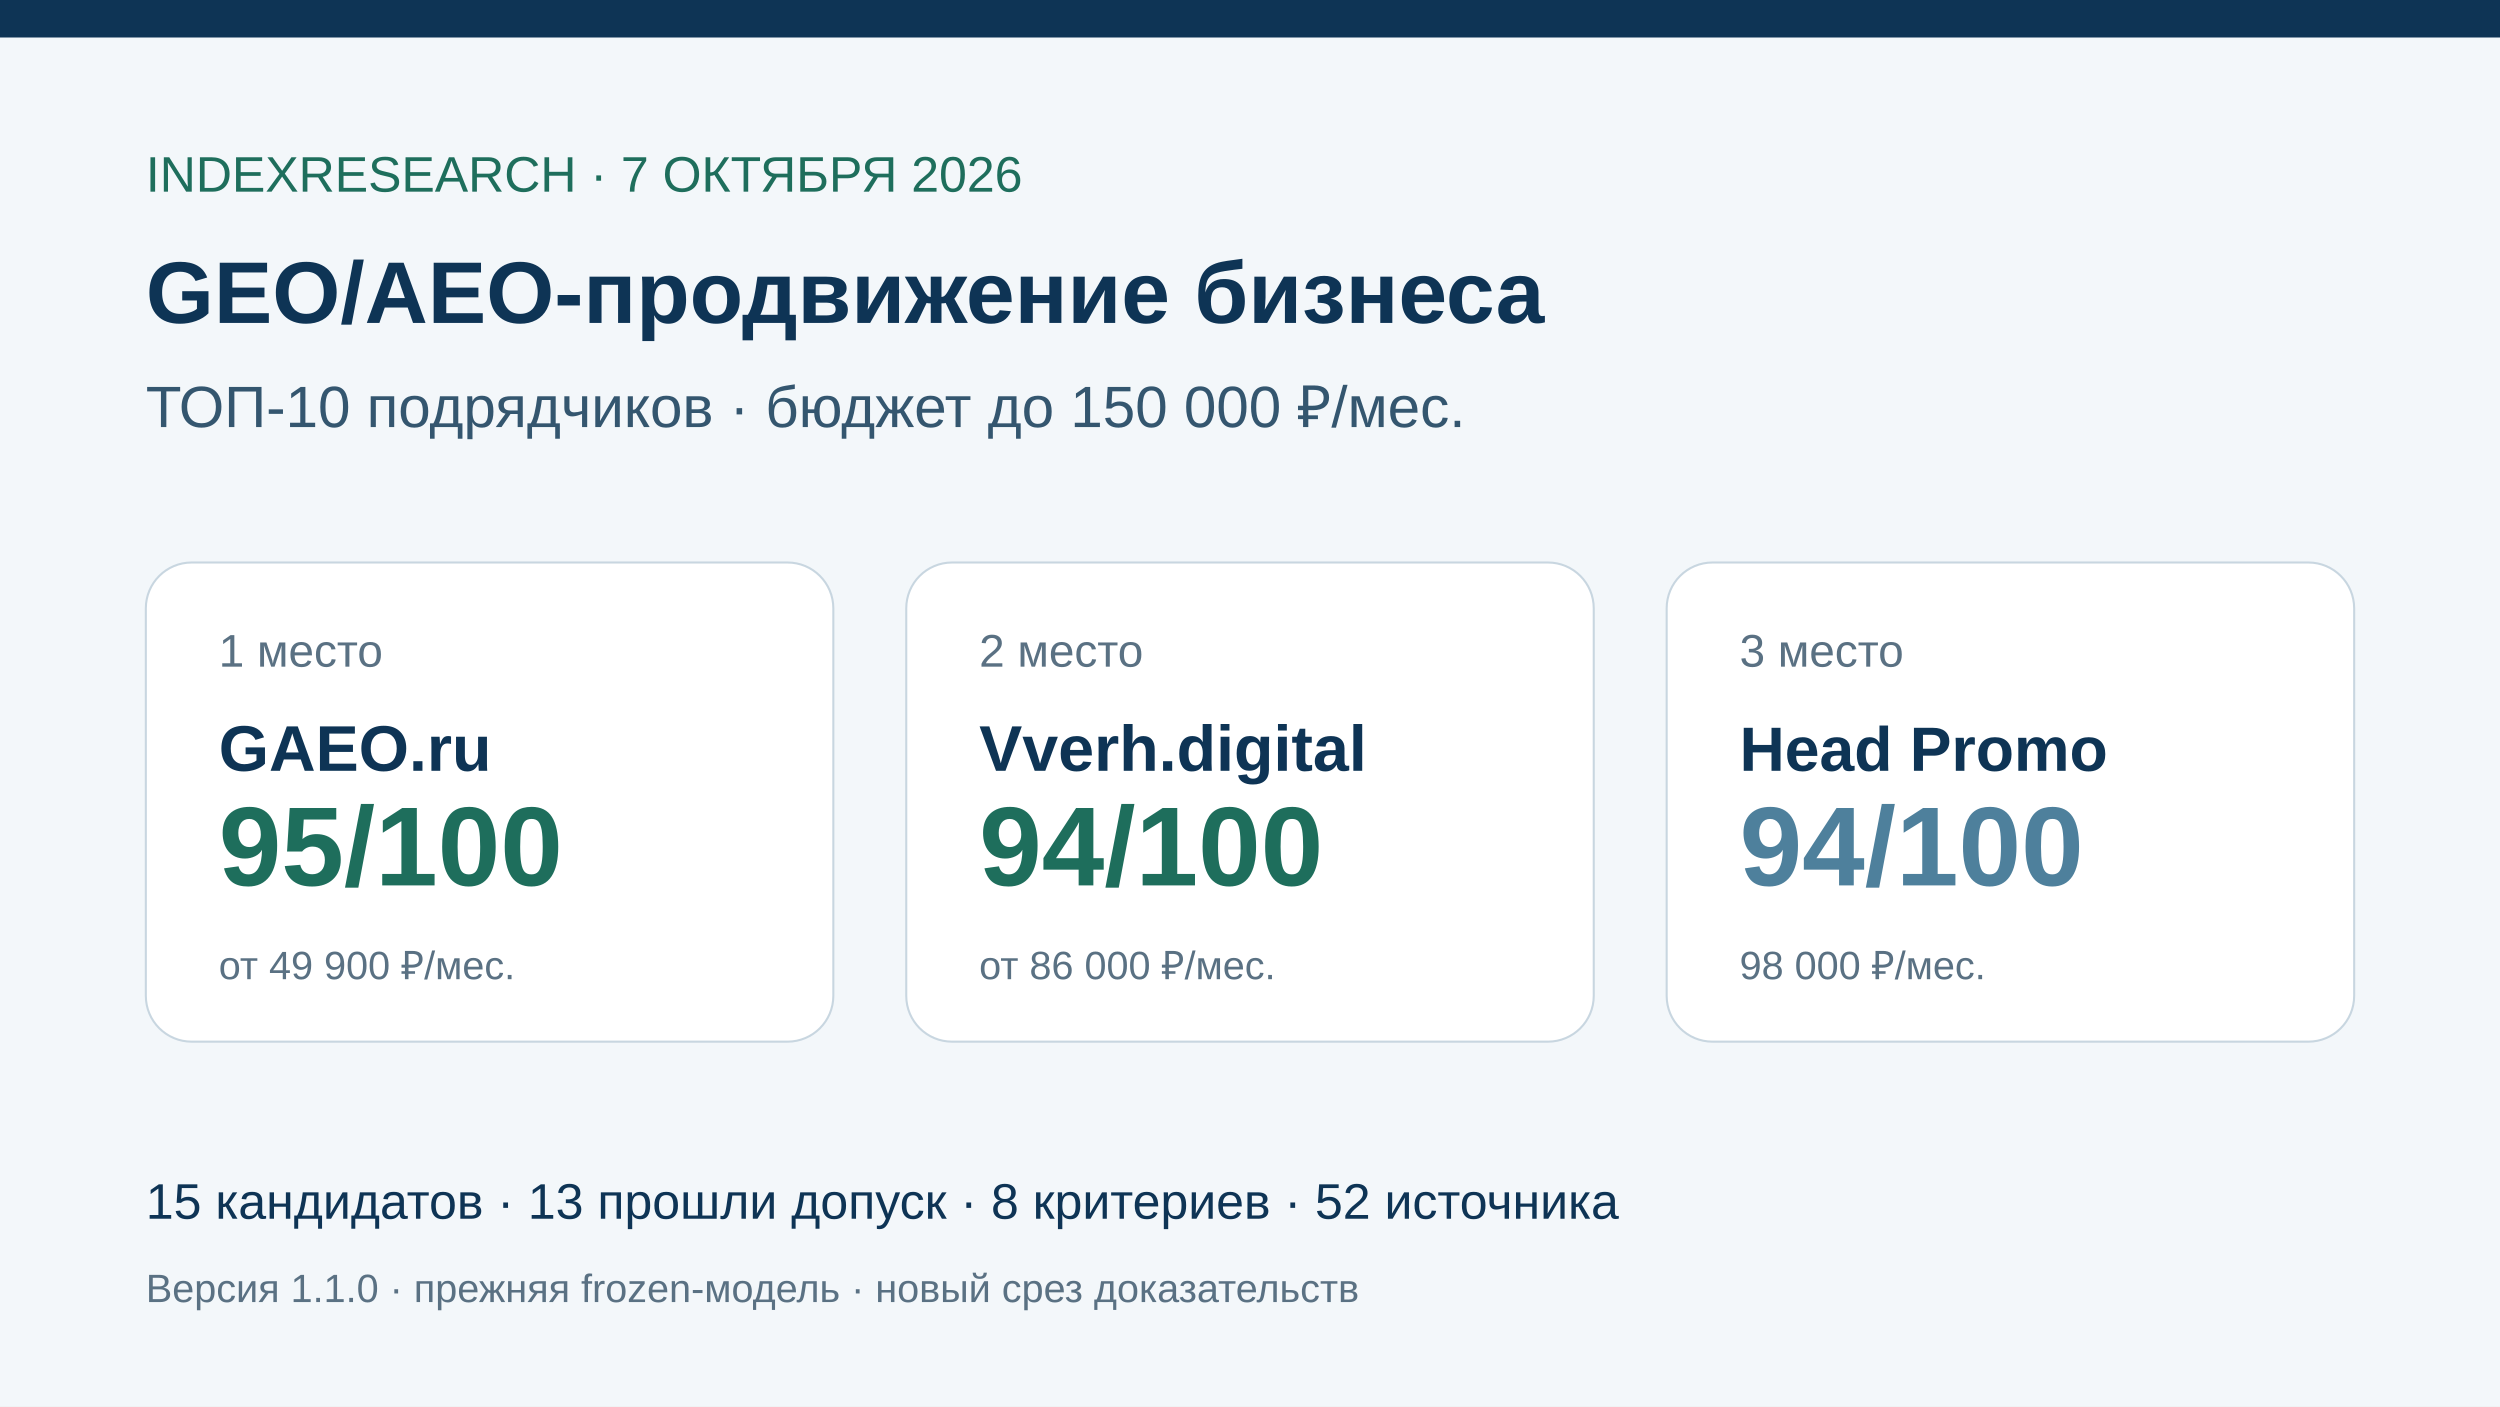
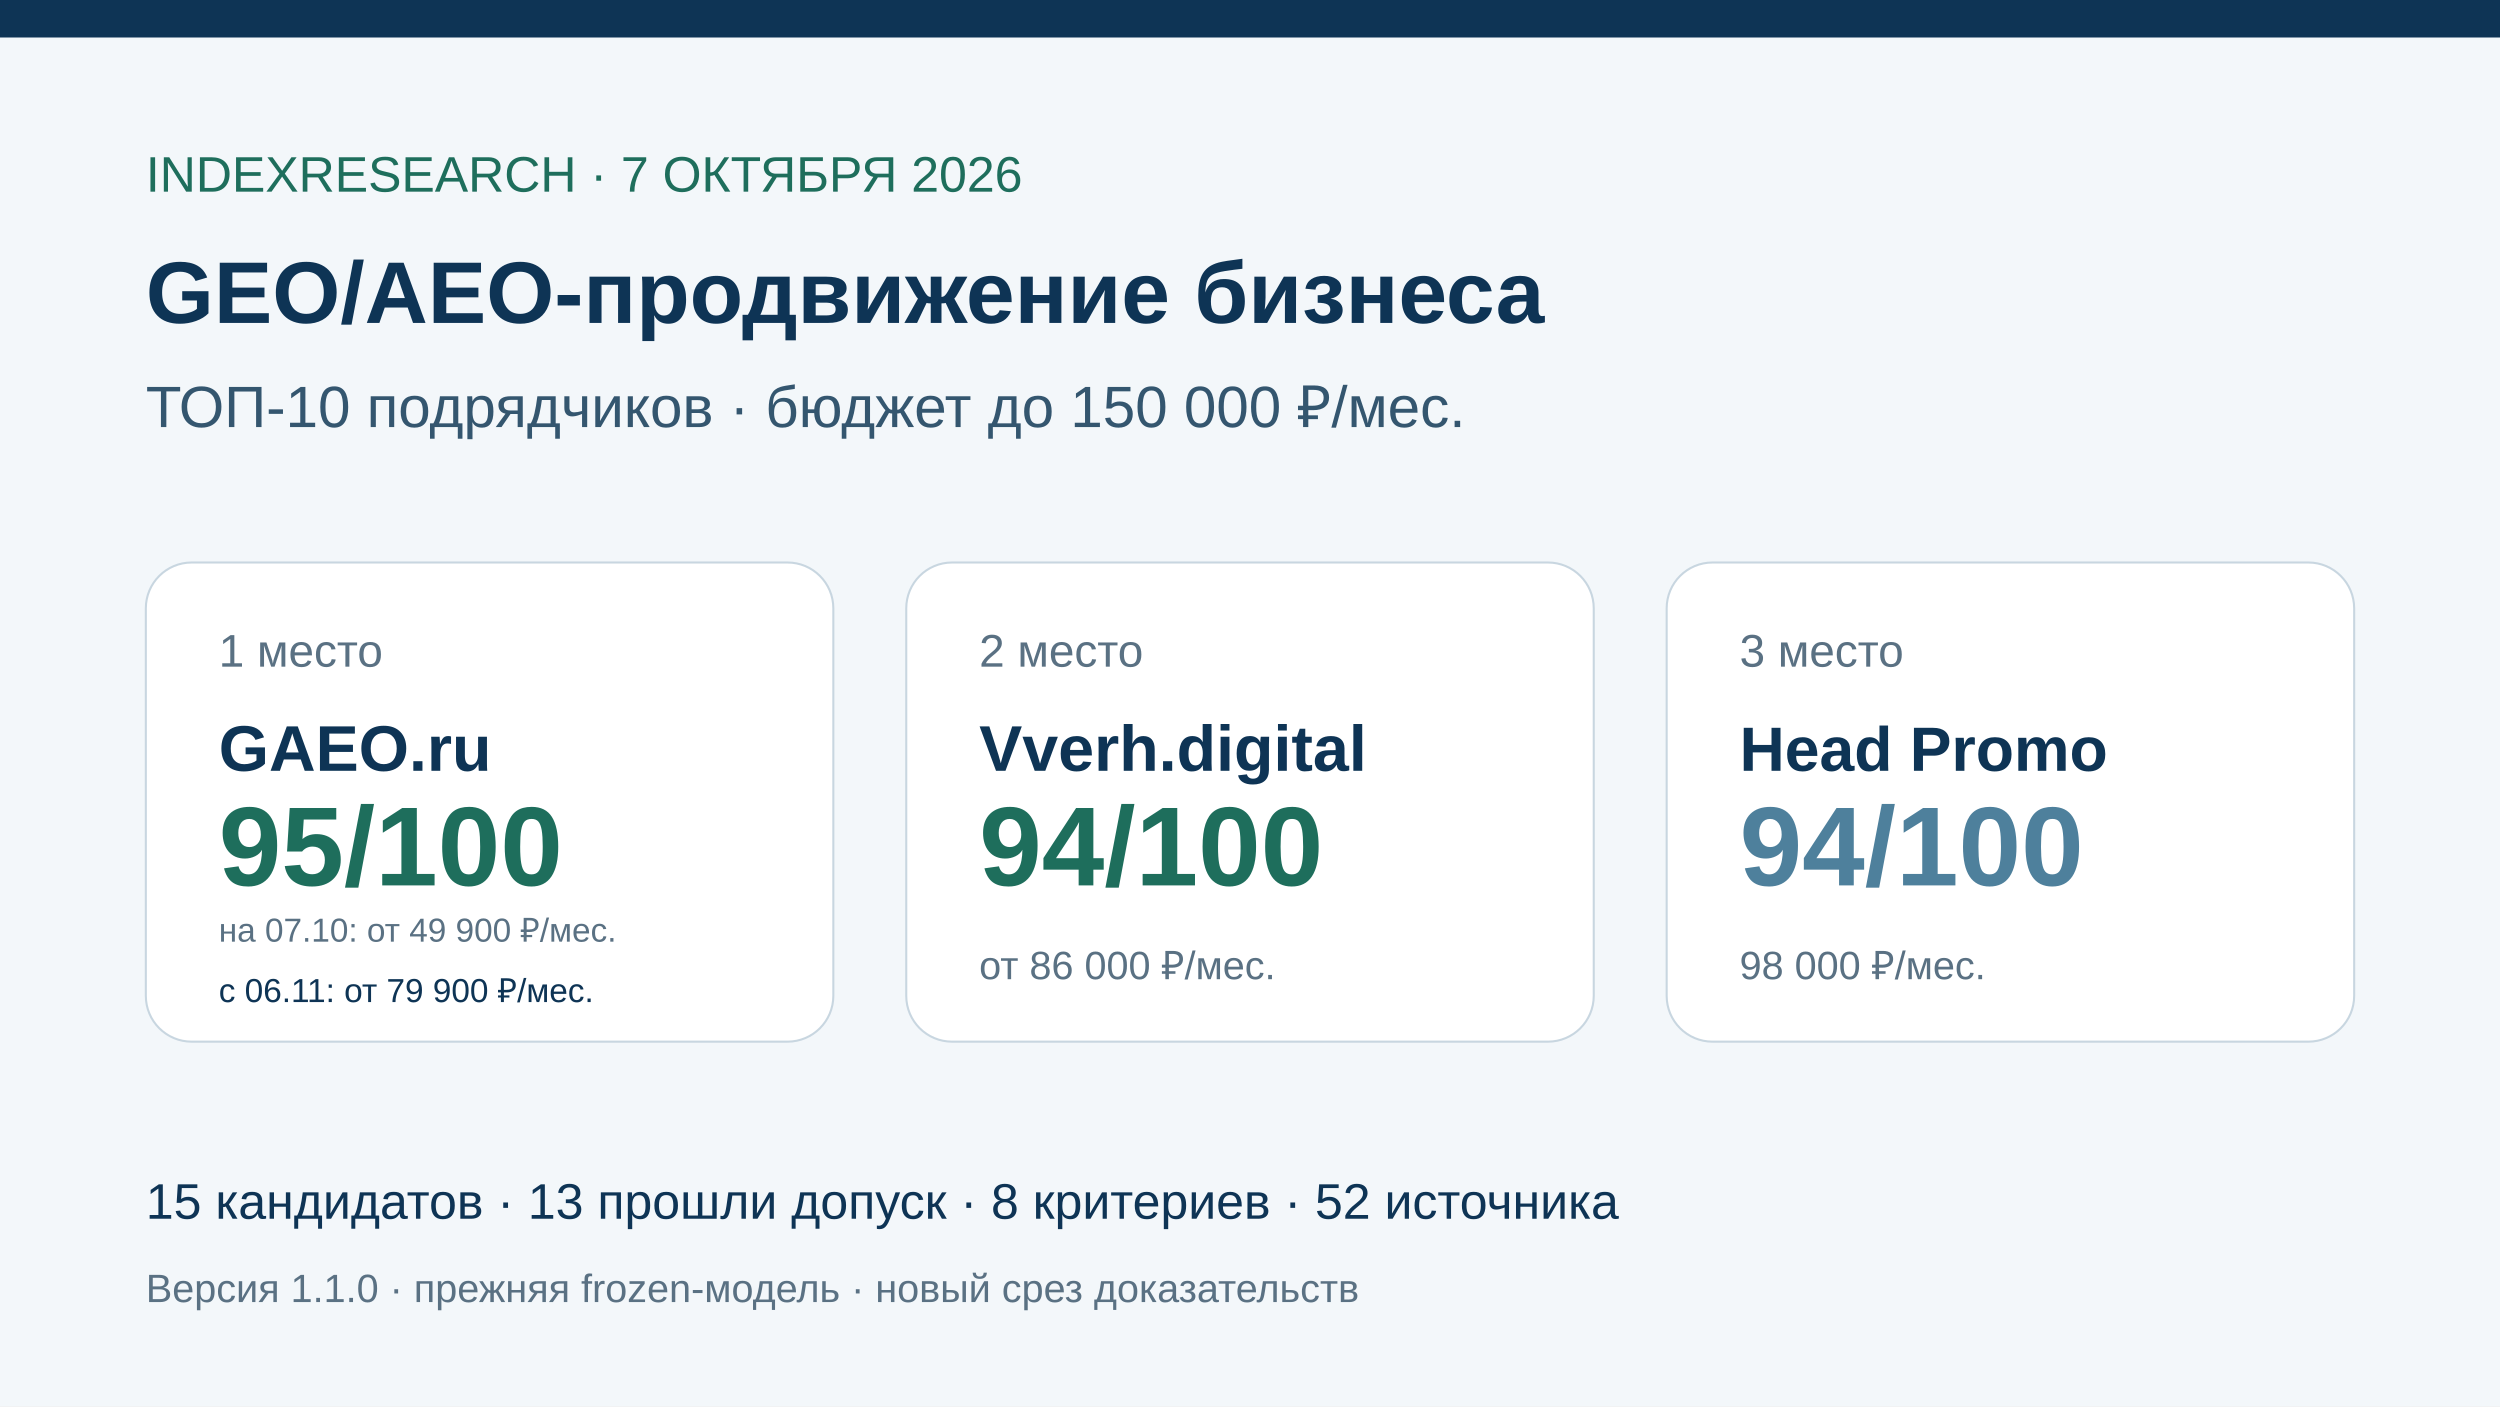
<svg xmlns="http://www.w3.org/2000/svg" width="1200" height="675" viewBox="0 0 1200 675">
  <rect width="1200" height="675" fill="#F3F7FA" />
  <rect width="1200" height="18" fill="#0E3455" />
  <text x="70" y="92" font-family="Arial,sans-serif" font-size="24" fill="#1E6E5C">INDEXRESEARCH · 7 ОКТЯБРЯ 2026</text>
  <text x="70" y="155" font-family="Arial,sans-serif" font-size="42" font-weight="700" fill="#0E3455">GEO/AEO-продвижение бизнеса</text>
  <text x="70" y="205" font-family="Arial,sans-serif" font-size="28" fill="#34566F">ТОП-10 подрядчиков · бюджет до 150 000 ₽/мес.</text>
  <rect x="70" y="270" width="330" height="230" rx="22" fill="#FFFFFF" stroke="#C8D6E0" />
  <text x="105" y="320" font-family="Arial,sans-serif" font-size="22" fill="#5A7183">1 место</text>
  <text x="105" y="370" font-family="Arial,sans-serif" font-size="31" font-weight="700" fill="#0E3455">GAEO.ru</text>
  <text x="105" y="425" font-family="Arial,sans-serif" font-size="54" font-weight="700" fill="#1E6E5C">95/100</text>
-   <text x="105" y="470" font-family="Arial,sans-serif" font-size="19" fill="#5A7183">от 49 900 ₽/мес.</text>
+   <text x="105" y="452" font-family="Arial,sans-serif" font-size="16" fill="#5A7183">на 07.10: от 49 900 ₽/мес.</text>
+   <text x="105" y="481" font-family="Arial,sans-serif" font-size="16" fill="#0E3455">с 06.11: от 79 900 ₽/мес.</text>
  <rect x="435" y="270" width="330" height="230" rx="22" fill="#FFFFFF" stroke="#C8D6E0" />
  <text x="470" y="320" font-family="Arial,sans-serif" font-size="22" fill="#5A7183">2 место</text>
  <text x="470" y="370" font-family="Arial,sans-serif" font-size="31" font-weight="700" fill="#0E3455">Vverh.digital</text>
  <text x="470" y="425" font-family="Arial,sans-serif" font-size="54" font-weight="700" fill="#1E6E5C">94/100</text>
  <text x="470" y="470" font-family="Arial,sans-serif" font-size="19" fill="#5A7183">от 86 000 ₽/мес.</text>
  <rect x="800" y="270" width="330" height="230" rx="22" fill="#FFFFFF" stroke="#C8D6E0" />
  <text x="835" y="320" font-family="Arial,sans-serif" font-size="22" fill="#5A7183">3 место</text>
  <text x="835" y="370" font-family="Arial,sans-serif" font-size="30" font-weight="700" fill="#0E3455">Head Promo</text>
  <text x="835" y="425" font-family="Arial,sans-serif" font-size="54" font-weight="700" fill="#4E809C">94/100</text>
  <text x="835" y="470" font-family="Arial,sans-serif" font-size="19" fill="#5A7183">98 000 ₽/мес.</text>
  <text x="70" y="585" font-family="Arial,sans-serif" font-size="24" fill="#0E3455">15 кандидатов · 13 прошли допуск · 8 критериев · 52 источника</text>
  <text x="70" y="625" font-family="Arial,sans-serif" font-size="19" fill="#5A7183">Версия 1.1.0 · прежняя frozen-модель · новый срез доказательств</text>
</svg>
